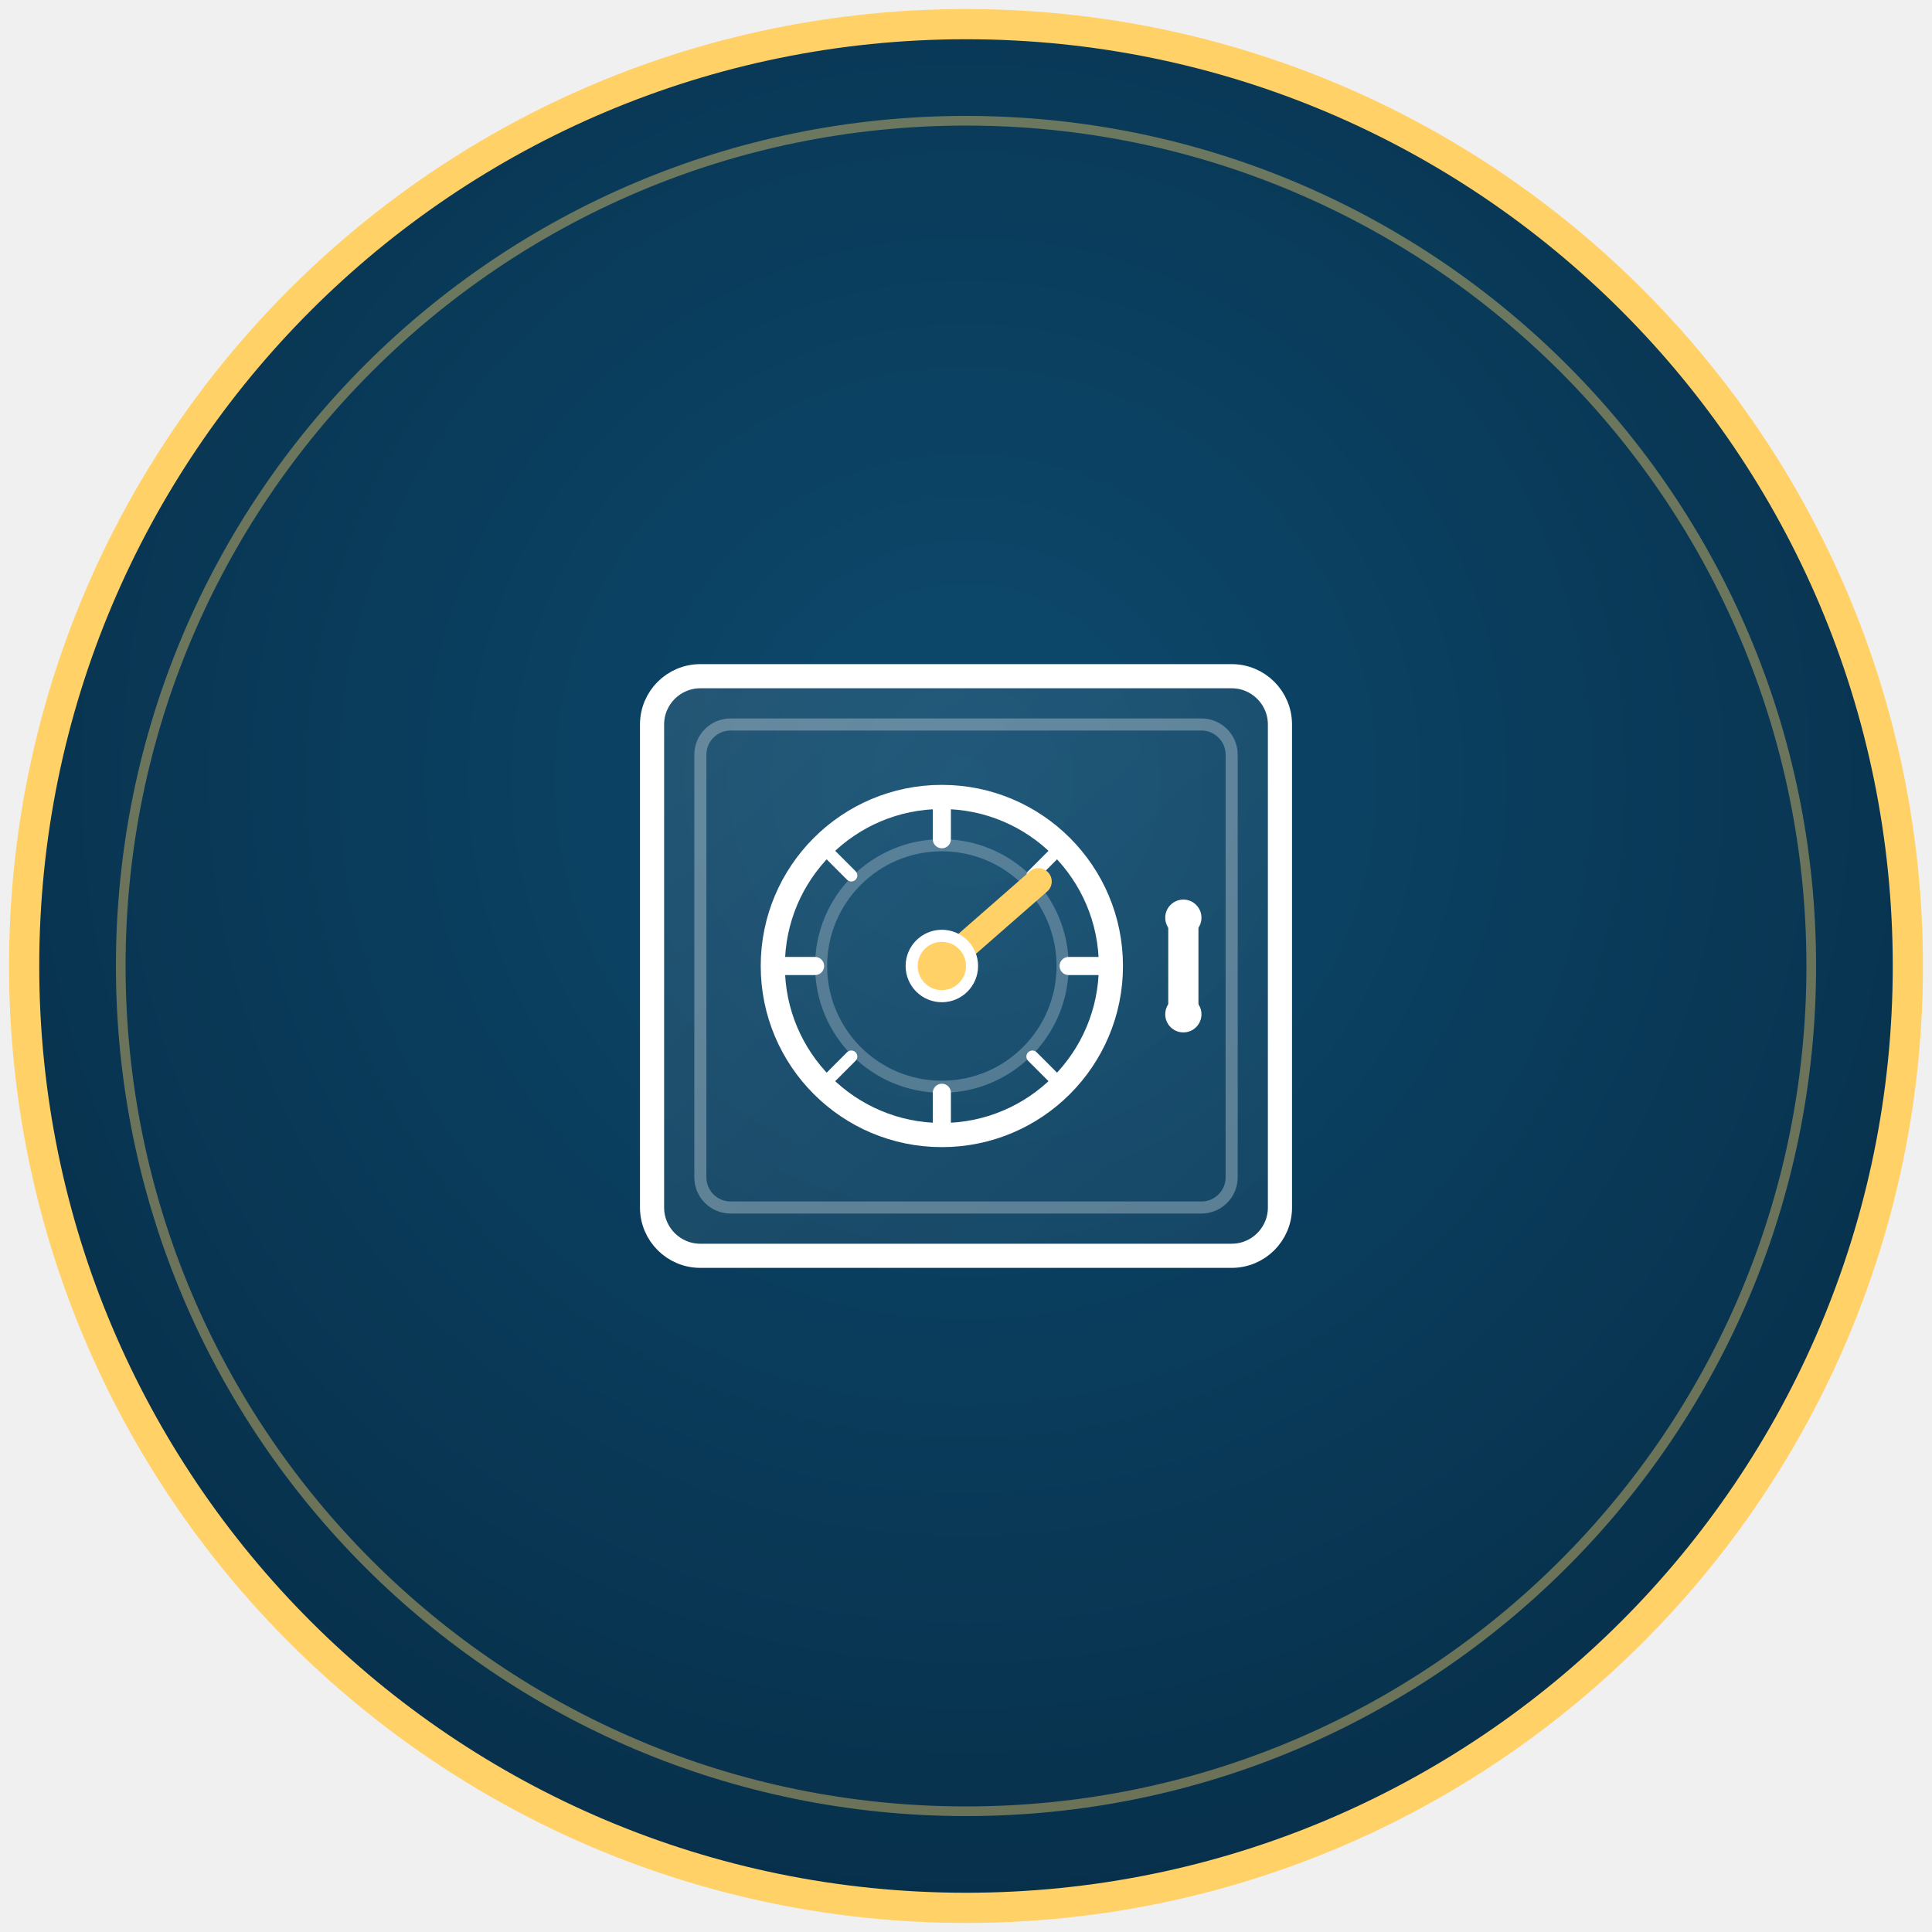
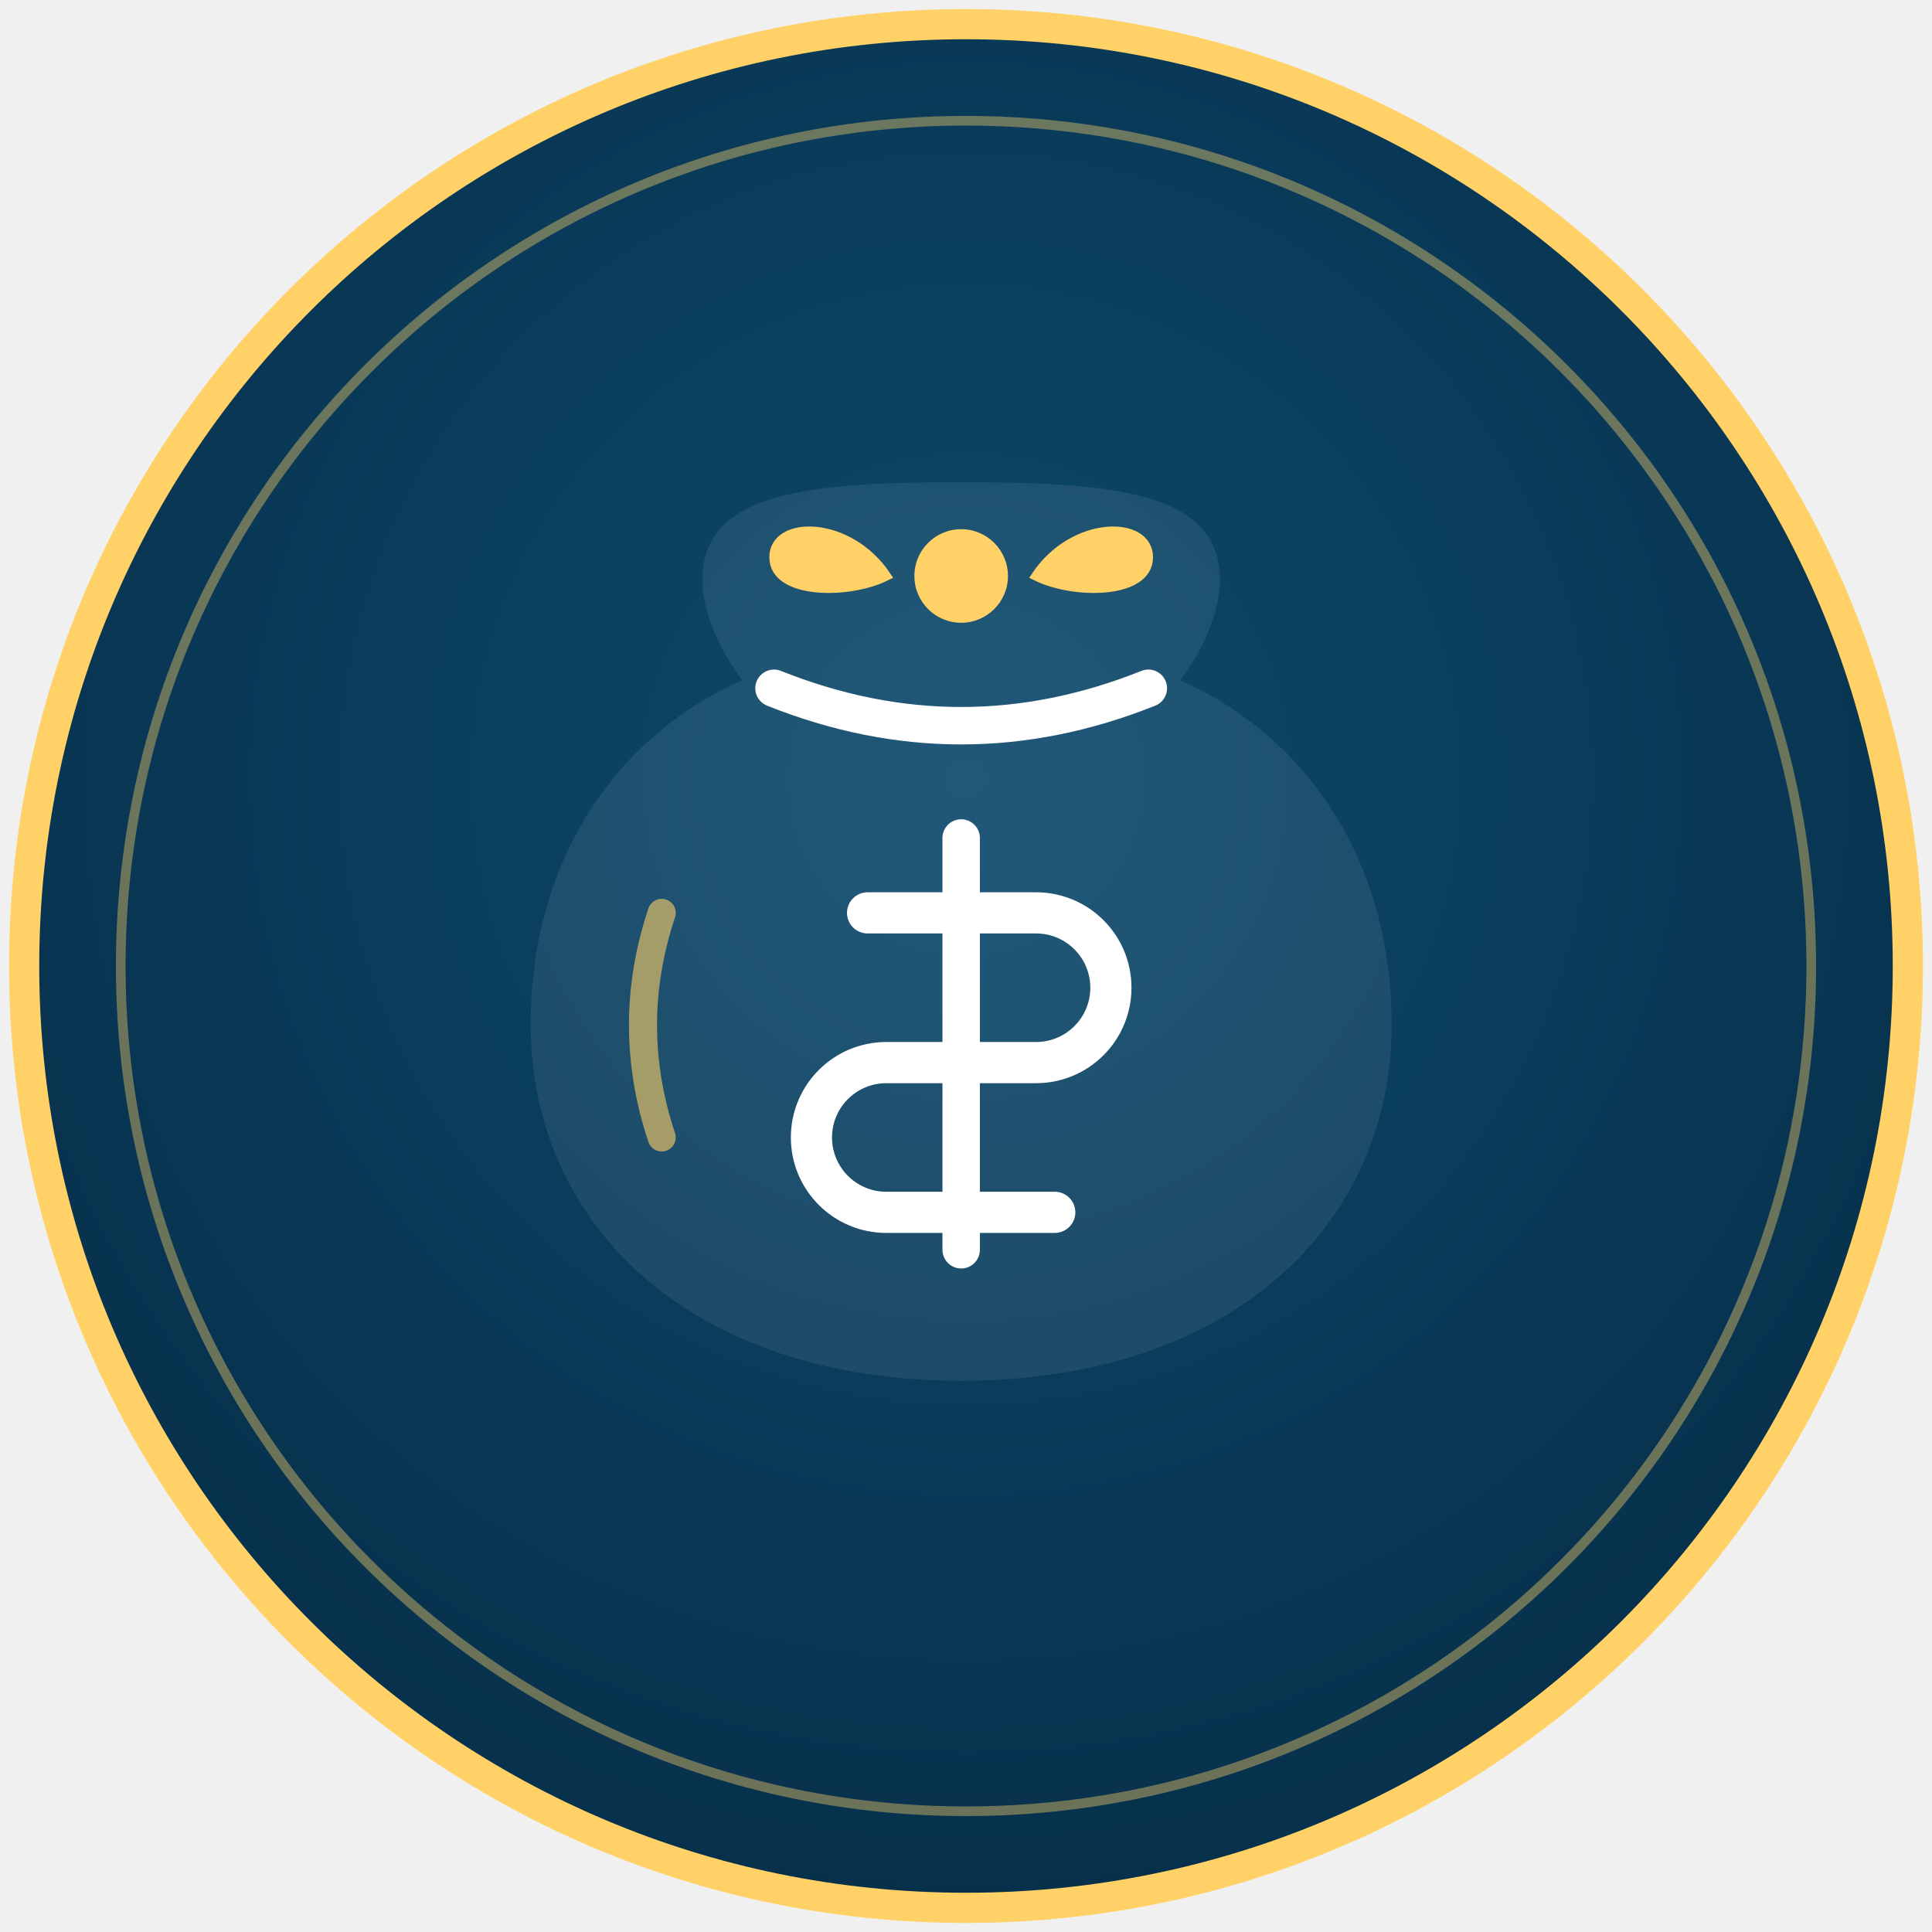
<svg xmlns="http://www.w3.org/2000/svg" viewBox="0 0 160 160" width="160" height="160" fill="none">
  <defs>
    <radialGradient id="bg" cx="50%" cy="40%" r="60%">
      <stop offset="0%" stop-color="#0d4a6e" />
      <stop offset="100%" stop-color="#07304b" />
    </radialGradient>
-     <linearGradient id="ef" x1="0" y1="0" x2="0" y2="1">
-       <stop offset="0%" stop-color="#ffd166" stop-opacity="0.28" />
-       <stop offset="100%" stop-color="#ffd166" stop-opacity="0" />
-     </linearGradient>
-     <linearGradient id="vb" x1="0" y1="0" x2="1" y2="1">
-       <stop offset="0%" stop-color="#ffffff" stop-opacity="0.10" />
-       <stop offset="100%" stop-color="#ffffff" stop-opacity="0.04" />
-     </linearGradient>
-     <linearGradient id="sf" x1="0" y1="0" x2="0" y2="1">
-       <stop offset="0%" stop-color="#ffffff" stop-opacity="0.12" />
-       <stop offset="100%" stop-color="#ffffff" stop-opacity="0.04" />
-     </linearGradient>
-     <linearGradient id="shf" x1="0" y1="0" x2="0" y2="1">
-       <stop offset="0%" stop-color="#ffffff" stop-opacity="0.10" />
-       <stop offset="100%" stop-color="#ffffff" stop-opacity="0.04" />
-     </linearGradient>
  </defs>
  <circle cx="80" cy="80" r="78" fill="url(#bg)" />
  <circle cx="80" cy="80" r="78" fill="none" stroke="#ffd166" stroke-width="2.5" />
  <circle cx="80" cy="80" r="70" fill="none" stroke="#ffd166" stroke-width="0.8" opacity="0.4" />
-   <g transform="translate(48,48)">
-     <defs>
-       <linearGradient id="vault-bg" x1="0" y1="0" x2="1" y2="1">
-         <stop offset="0%" stop-color="#ffffff" stop-opacity="0.08" />
-         <stop offset="100%" stop-color="#ffffff" stop-opacity="0.02" />
-       </linearGradient>
-     </defs>
-     <rect x="6" y="8" width="52" height="48" rx="4" fill="url(#vb)" stroke="#ffffff" stroke-width="2" />
-     <rect x="10" y="12" width="44" height="40" rx="2.5" stroke="#ffffff" stroke-width="1" opacity="0.3" />
-     <circle cx="30" cy="32" r="14" stroke="#ffffff" stroke-width="2" />
-     <circle cx="30" cy="32" r="10" stroke="#ffffff" stroke-width="1" opacity="0.25" />
-     <line x1="30" y1="19" x2="30" y2="21.5" stroke="#ffffff" stroke-width="1.5" stroke-linecap="round" />
-     <line x1="30" y1="42.5" x2="30" y2="45" stroke="#ffffff" stroke-width="1.5" stroke-linecap="round" />
-     <line x1="17" y1="32" x2="19.5" y2="32" stroke="#ffffff" stroke-width="1.5" stroke-linecap="round" />
-     <line x1="40.5" y1="32" x2="43" y2="32" stroke="#ffffff" stroke-width="1.5" stroke-linecap="round" />
-     <line x1="20.8" y1="22.8" x2="22.5" y2="24.5" stroke="#ffffff" stroke-width="1" stroke-linecap="round" />
-     <line x1="37.5" y1="39.5" x2="39.2" y2="41.2" stroke="#ffffff" stroke-width="1" stroke-linecap="round" />
-     <line x1="20.8" y1="41.2" x2="22.5" y2="39.5" stroke="#ffffff" stroke-width="1" stroke-linecap="round" />
-     <line x1="37.5" y1="24.5" x2="39.2" y2="22.8" stroke="#ffffff" stroke-width="1" stroke-linecap="round" />
-     <line x1="30" y1="32" x2="38" y2="25" stroke="#ffd166" stroke-width="2.2" stroke-linecap="round" />
-     <circle cx="30" cy="32" r="2.5" fill="#ffd166" stroke="#ffffff" stroke-width="1" />
-     <line x1="50" y1="28" x2="50" y2="36" stroke="#ffffff" stroke-width="2.5" stroke-linecap="round" />
-     <circle cx="50" cy="28" r="1.5" fill="#ffffff" />
-     <circle cx="50" cy="36" r="1.5" fill="#ffffff" />
+   <g transform="translate(30,26) scale(1.55)">
+     <path d="M32 56 C18 56 10 48 10 38 C10 28 16 22 22 20 C20 18 18 14 20 12 C22 10 28 10 32 10 C36 10 42 10 44 12 C46 14 44 18 42 20 C48 22 54 28 54 38 C54 48 46 56 32 56 Z" fill="#ffffff" opacity="0.08" stroke="#ffffff" stroke-width="2" stroke-linejoin="round" />
+     <path d="M22 20 Q32 24 42 20" stroke="#ffffff" stroke-width="2" stroke-linecap="round" fill="none" />
+     <path d="M28 14 C26 11 22 11 22 13 C22 15 26 15 28 14 Z" fill="#ffd166" stroke="#ffd166" stroke-width="0.5" />
+     <path d="M36 14 C38 11 42 11 42 13 C42 15 38 15 36 14 Z" fill="#ffd166" stroke="#ffd166" stroke-width="0.5" />
+     <circle cx="32" cy="14" r="2.5" fill="#ffd166" />
+     <line x1="32" y1="28" x2="32" y2="50" stroke="#ffffff" stroke-width="2" stroke-linecap="round" />
+     <path d="M27 32 H36 a4 4 0 0 1 0 8 H28 a4 4 0 0 0 0 8 H37" stroke="#ffffff" stroke-width="2.2" stroke-linecap="round" stroke-linejoin="round" fill="none" />
+     <path d="M16 32 Q14 38 16 44" stroke="#ffd166" stroke-width="1.5" stroke-linecap="round" opacity="0.6" />
  </g>
</svg>
